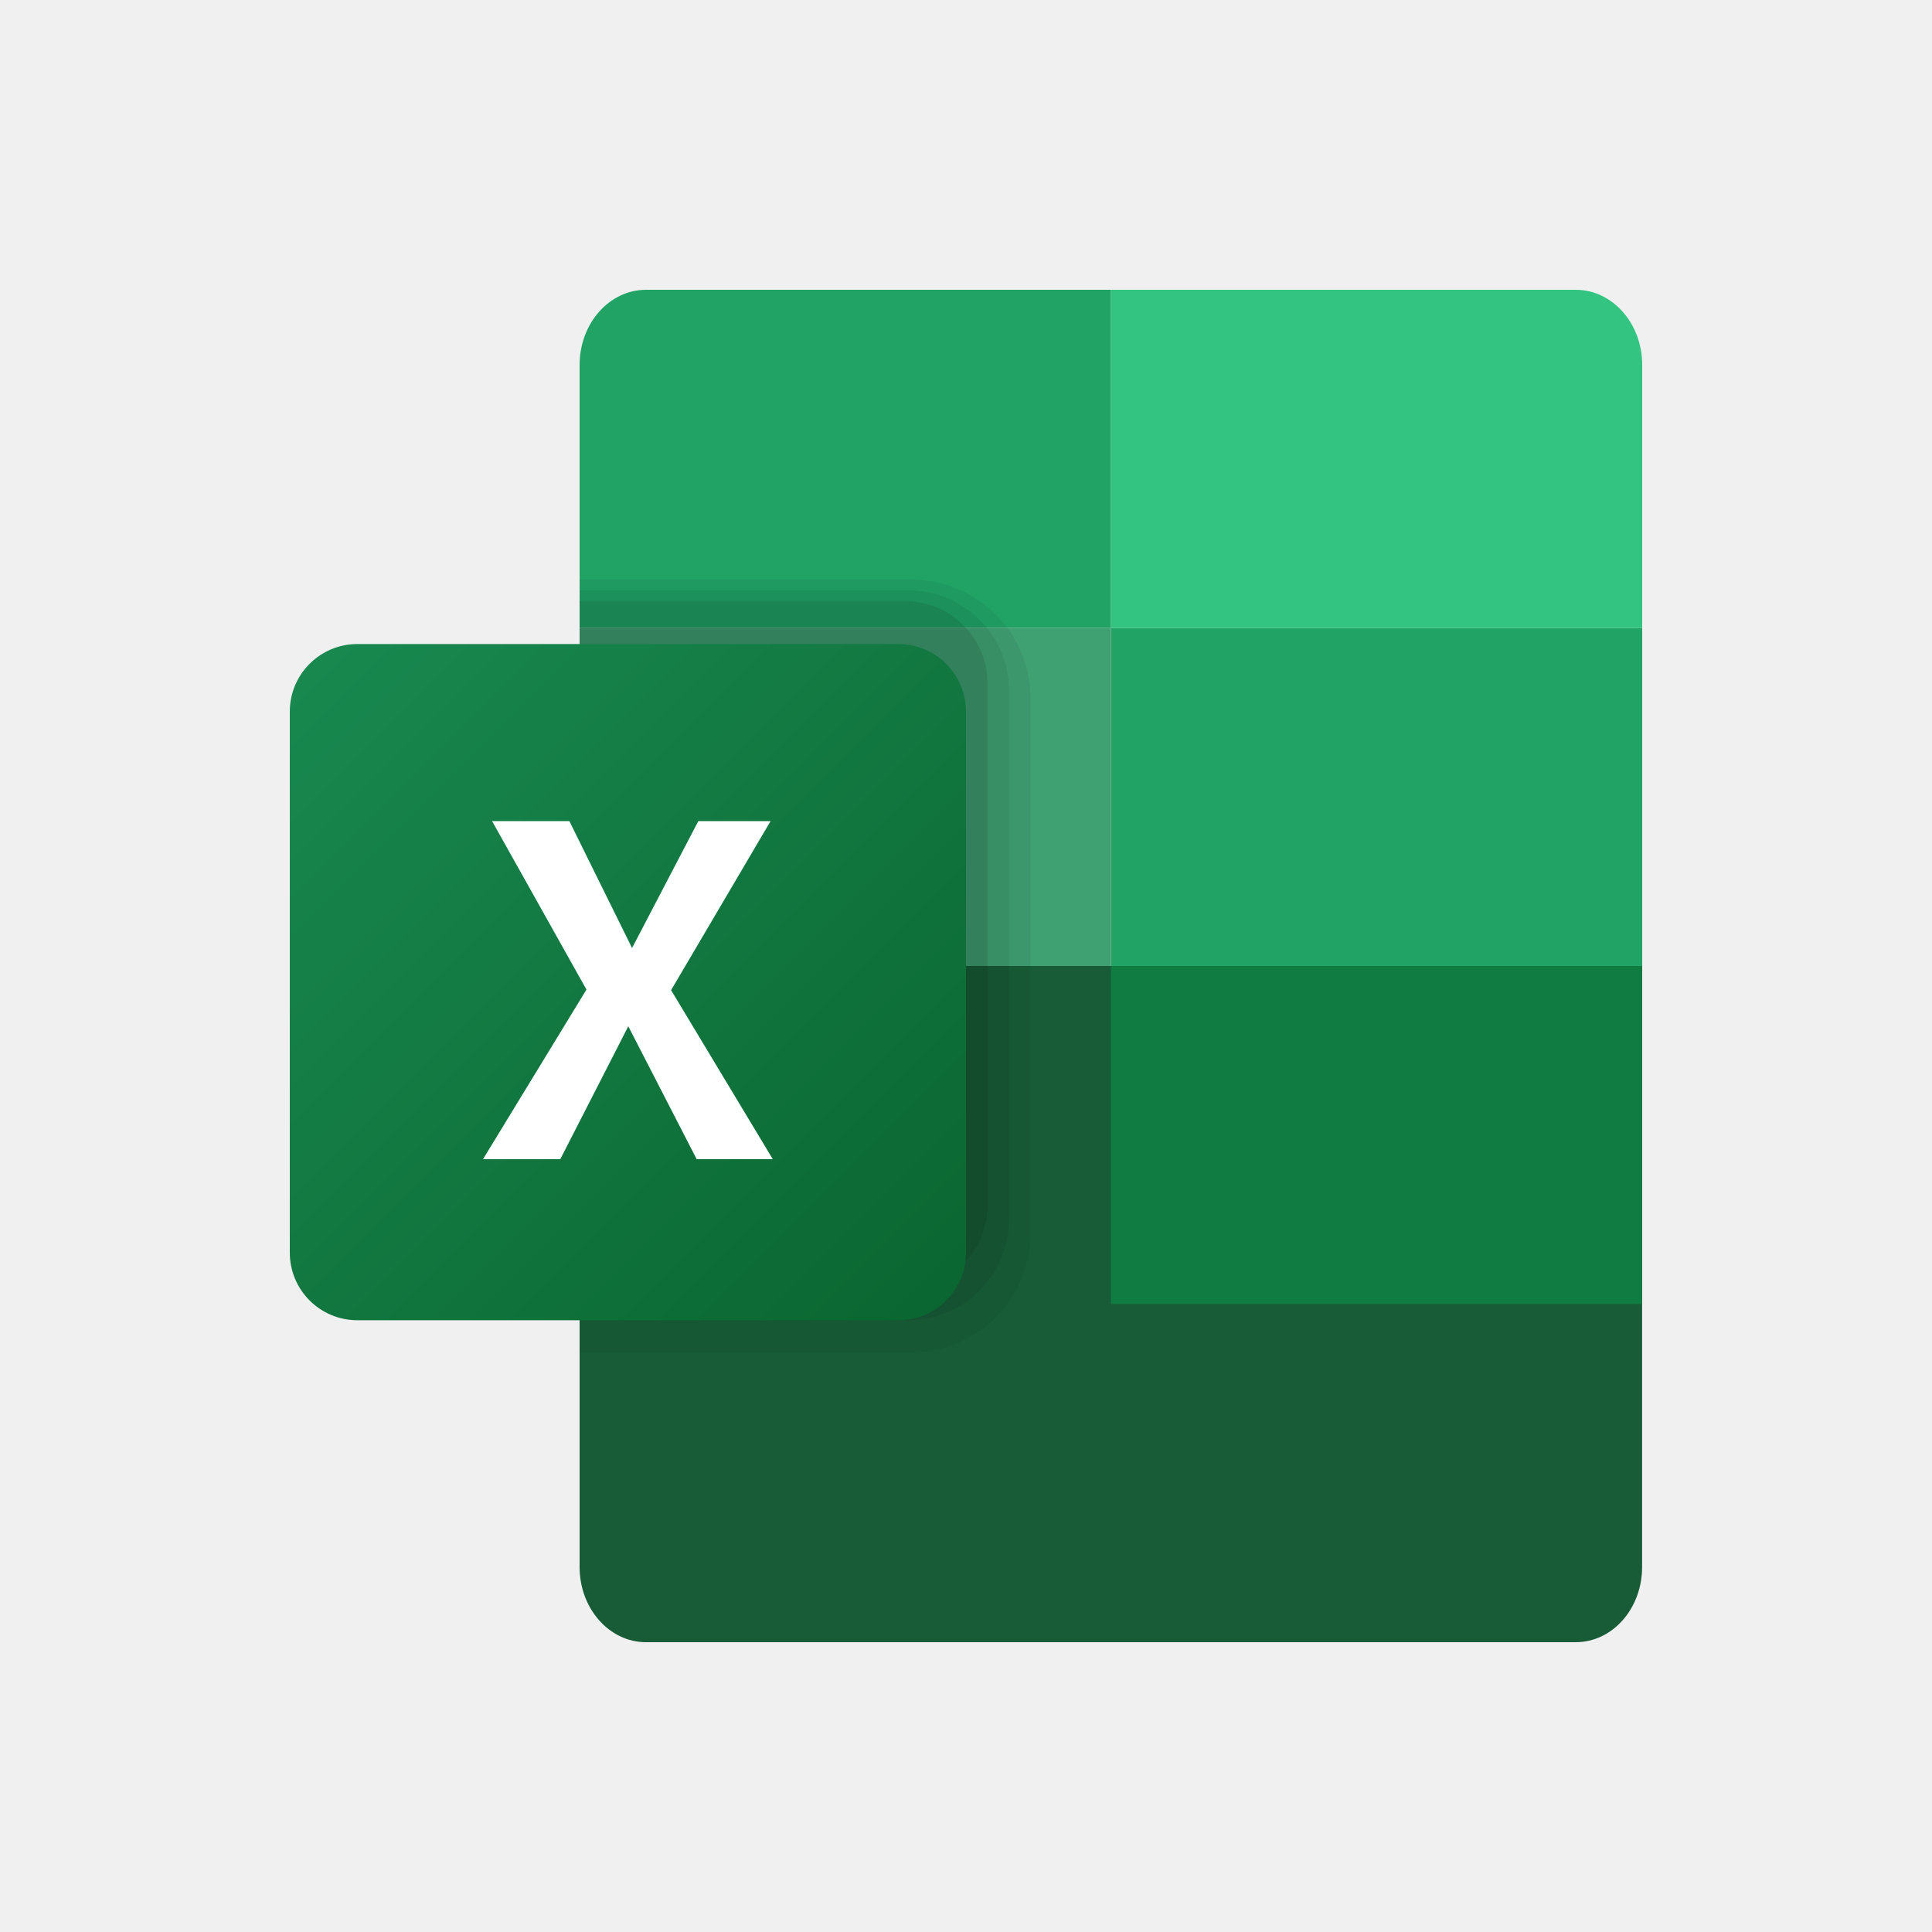
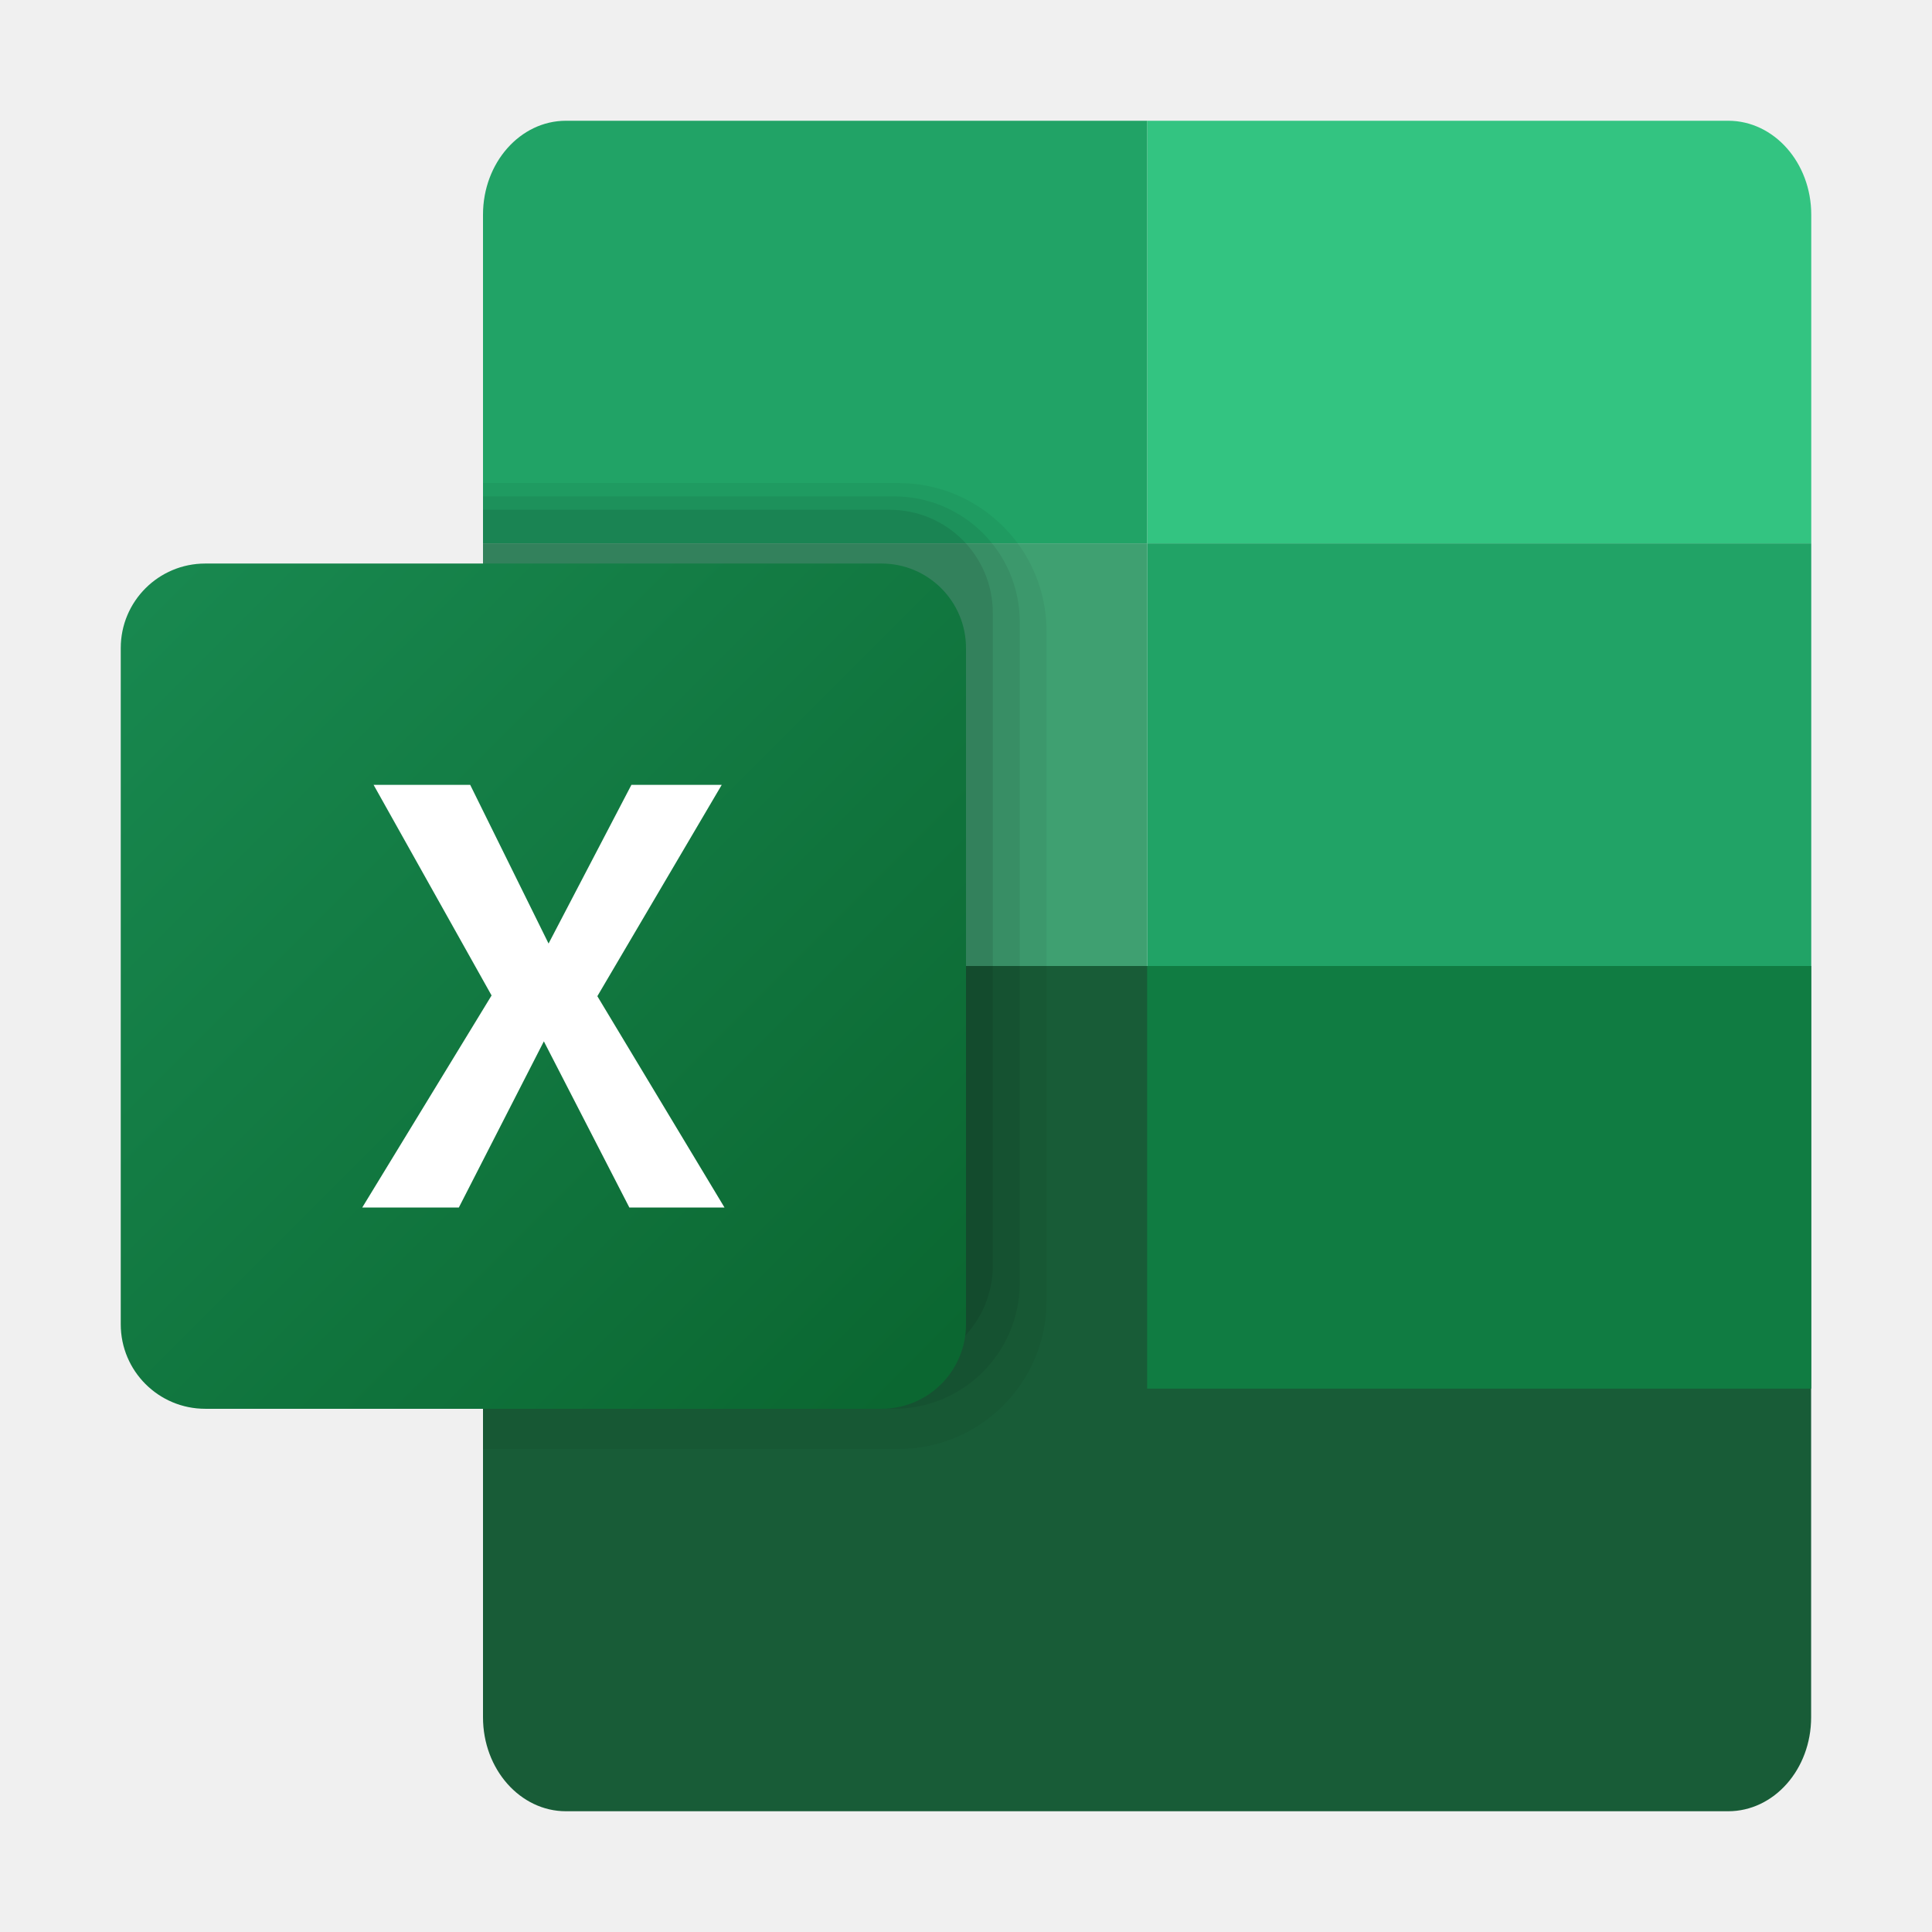
- <svg xmlns="http://www.w3.org/2000/svg" width="20" height="20" viewBox="0 0 20 20" fill="none">
-   <path d="M17 6.5H11.5V10H17V6.5Z" fill="#21A366" />
-   <path d="M16.999 10H6V16.222C6 16.652 6.308 17 6.687 17H16.312C16.692 17 16.999 16.652 16.999 16.222V10Z" fill="#185C37" />
-   <path d="M17 10H11.5V13.5H17V10Z" fill="#107C42" />
-   <path d="M16.312 3H11.5V6.5H17V3.778C17 3.348 16.692 3 16.312 3Z" fill="#33C481" />
-   <path d="M6.687 3H11.5V6.5H6V3.778C6 3.348 6.308 3 6.687 3Z" fill="#21A366" />
-   <path d="M11.5 6.5H6V10H11.5V6.5Z" fill="#3FA071" />
-   <path opacity="0.05" d="M9.44 6H6V14H9.44C10.117 14 10.667 13.451 10.667 12.773V7.227C10.667 6.549 10.117 6 9.44 6Z" fill="black" />
-   <path opacity="0.07" d="M9.404 13.667H6V6.111H9.404C9.979 6.111 10.445 6.577 10.445 7.151V12.626C10.444 13.201 9.979 13.667 9.404 13.667Z" fill="black" />
-   <path opacity="0.09" d="M9.369 13.333H6V6.222H9.369C9.84 6.222 10.222 6.604 10.222 7.076V12.48C10.222 12.951 9.84 13.333 9.369 13.333Z" fill="black" />
-   <path d="M9.3 13.667H3.7C3.313 13.667 3 13.354 3 12.967V7.367C3 6.98 3.313 6.667 3.7 6.667H9.3C9.687 6.667 10 6.98 10 7.367V12.967C10 13.354 9.687 13.667 9.3 13.667Z" fill="url(#paint0_linear_6179_4968)" />
-   <path d="M5.094 8.5H5.894L6.543 9.814L7.229 8.5H7.977L6.947 10.25L8 12H7.212L6.504 10.624L5.8 12H5L6.071 10.244L5.094 8.5Z" fill="white" />
+ <svg xmlns="http://www.w3.org/2000/svg" width="16" height="16" viewBox="0 0 16 16" fill="none">
+   <path d="M15 4.5H9.5V8H15V4.5Z" fill="#21A366" />
+   <path d="M14.999 8H4V14.222C4 14.652 4.308 15 4.687 15H14.312C14.692 15 14.999 14.652 14.999 14.222V8Z" fill="#185C37" />
+   <path d="M15 8H9.5V11.5H15V8Z" fill="#107C42" />
+   <path d="M14.312 1H9.5V4.5H15V1.778C15 1.348 14.692 1 14.312 1Z" fill="#33C481" />
+   <path d="M4.687 1H9.5V4.5H4V1.778C4 1.348 4.308 1 4.687 1Z" fill="#21A366" />
+   <path d="M9.5 4.5H4V8H9.5V4.5Z" fill="#3FA071" />
+   <path opacity="0.05" d="M7.44 4H4V12H7.44C8.117 12 8.667 11.451 8.667 10.773V5.227C8.667 4.549 8.117 4 7.44 4Z" fill="black" />
+   <path opacity="0.07" d="M7.404 11.667H4V4.111H7.404C7.979 4.111 8.445 4.577 8.445 5.151V10.626C8.444 11.201 7.979 11.667 7.404 11.667Z" fill="black" />
+   <path opacity="0.09" d="M7.369 11.333H4V4.222H7.369C7.84 4.222 8.222 4.604 8.222 5.076V10.48C8.222 10.951 7.84 11.333 7.369 11.333Z" fill="black" />
+   <path d="M7.3 11.667H1.7C1.313 11.667 1 11.354 1 10.967V5.367C1 4.98 1.313 4.667 1.7 4.667H7.3C7.687 4.667 8 4.98 8 5.367V10.967C8 11.354 7.687 11.667 7.3 11.667Z" fill="url(#paint0_linear_6179_4968)" />
+   <path d="M3.094 6.5H3.894L4.543 7.814L5.229 6.5H5.977L4.947 8.25L6 10H5.212L4.504 8.624L3.8 10H3L4.071 8.244L3.094 6.5Z" fill="white" />
  <defs>
-     <linearGradient id="paint0_linear_6179_4968" x1="3.254" y1="6.92" x2="9.669" y2="13.336" gradientUnits="userSpaceOnUse">
+     <linearGradient id="paint0_linear_6179_4968" x1="1.254" y1="4.92" x2="7.669" y2="11.336" gradientUnits="userSpaceOnUse">
      <stop stop-color="#18884F" />
      <stop offset="1" stop-color="#0B6731" />
    </linearGradient>
  </defs>
</svg>
